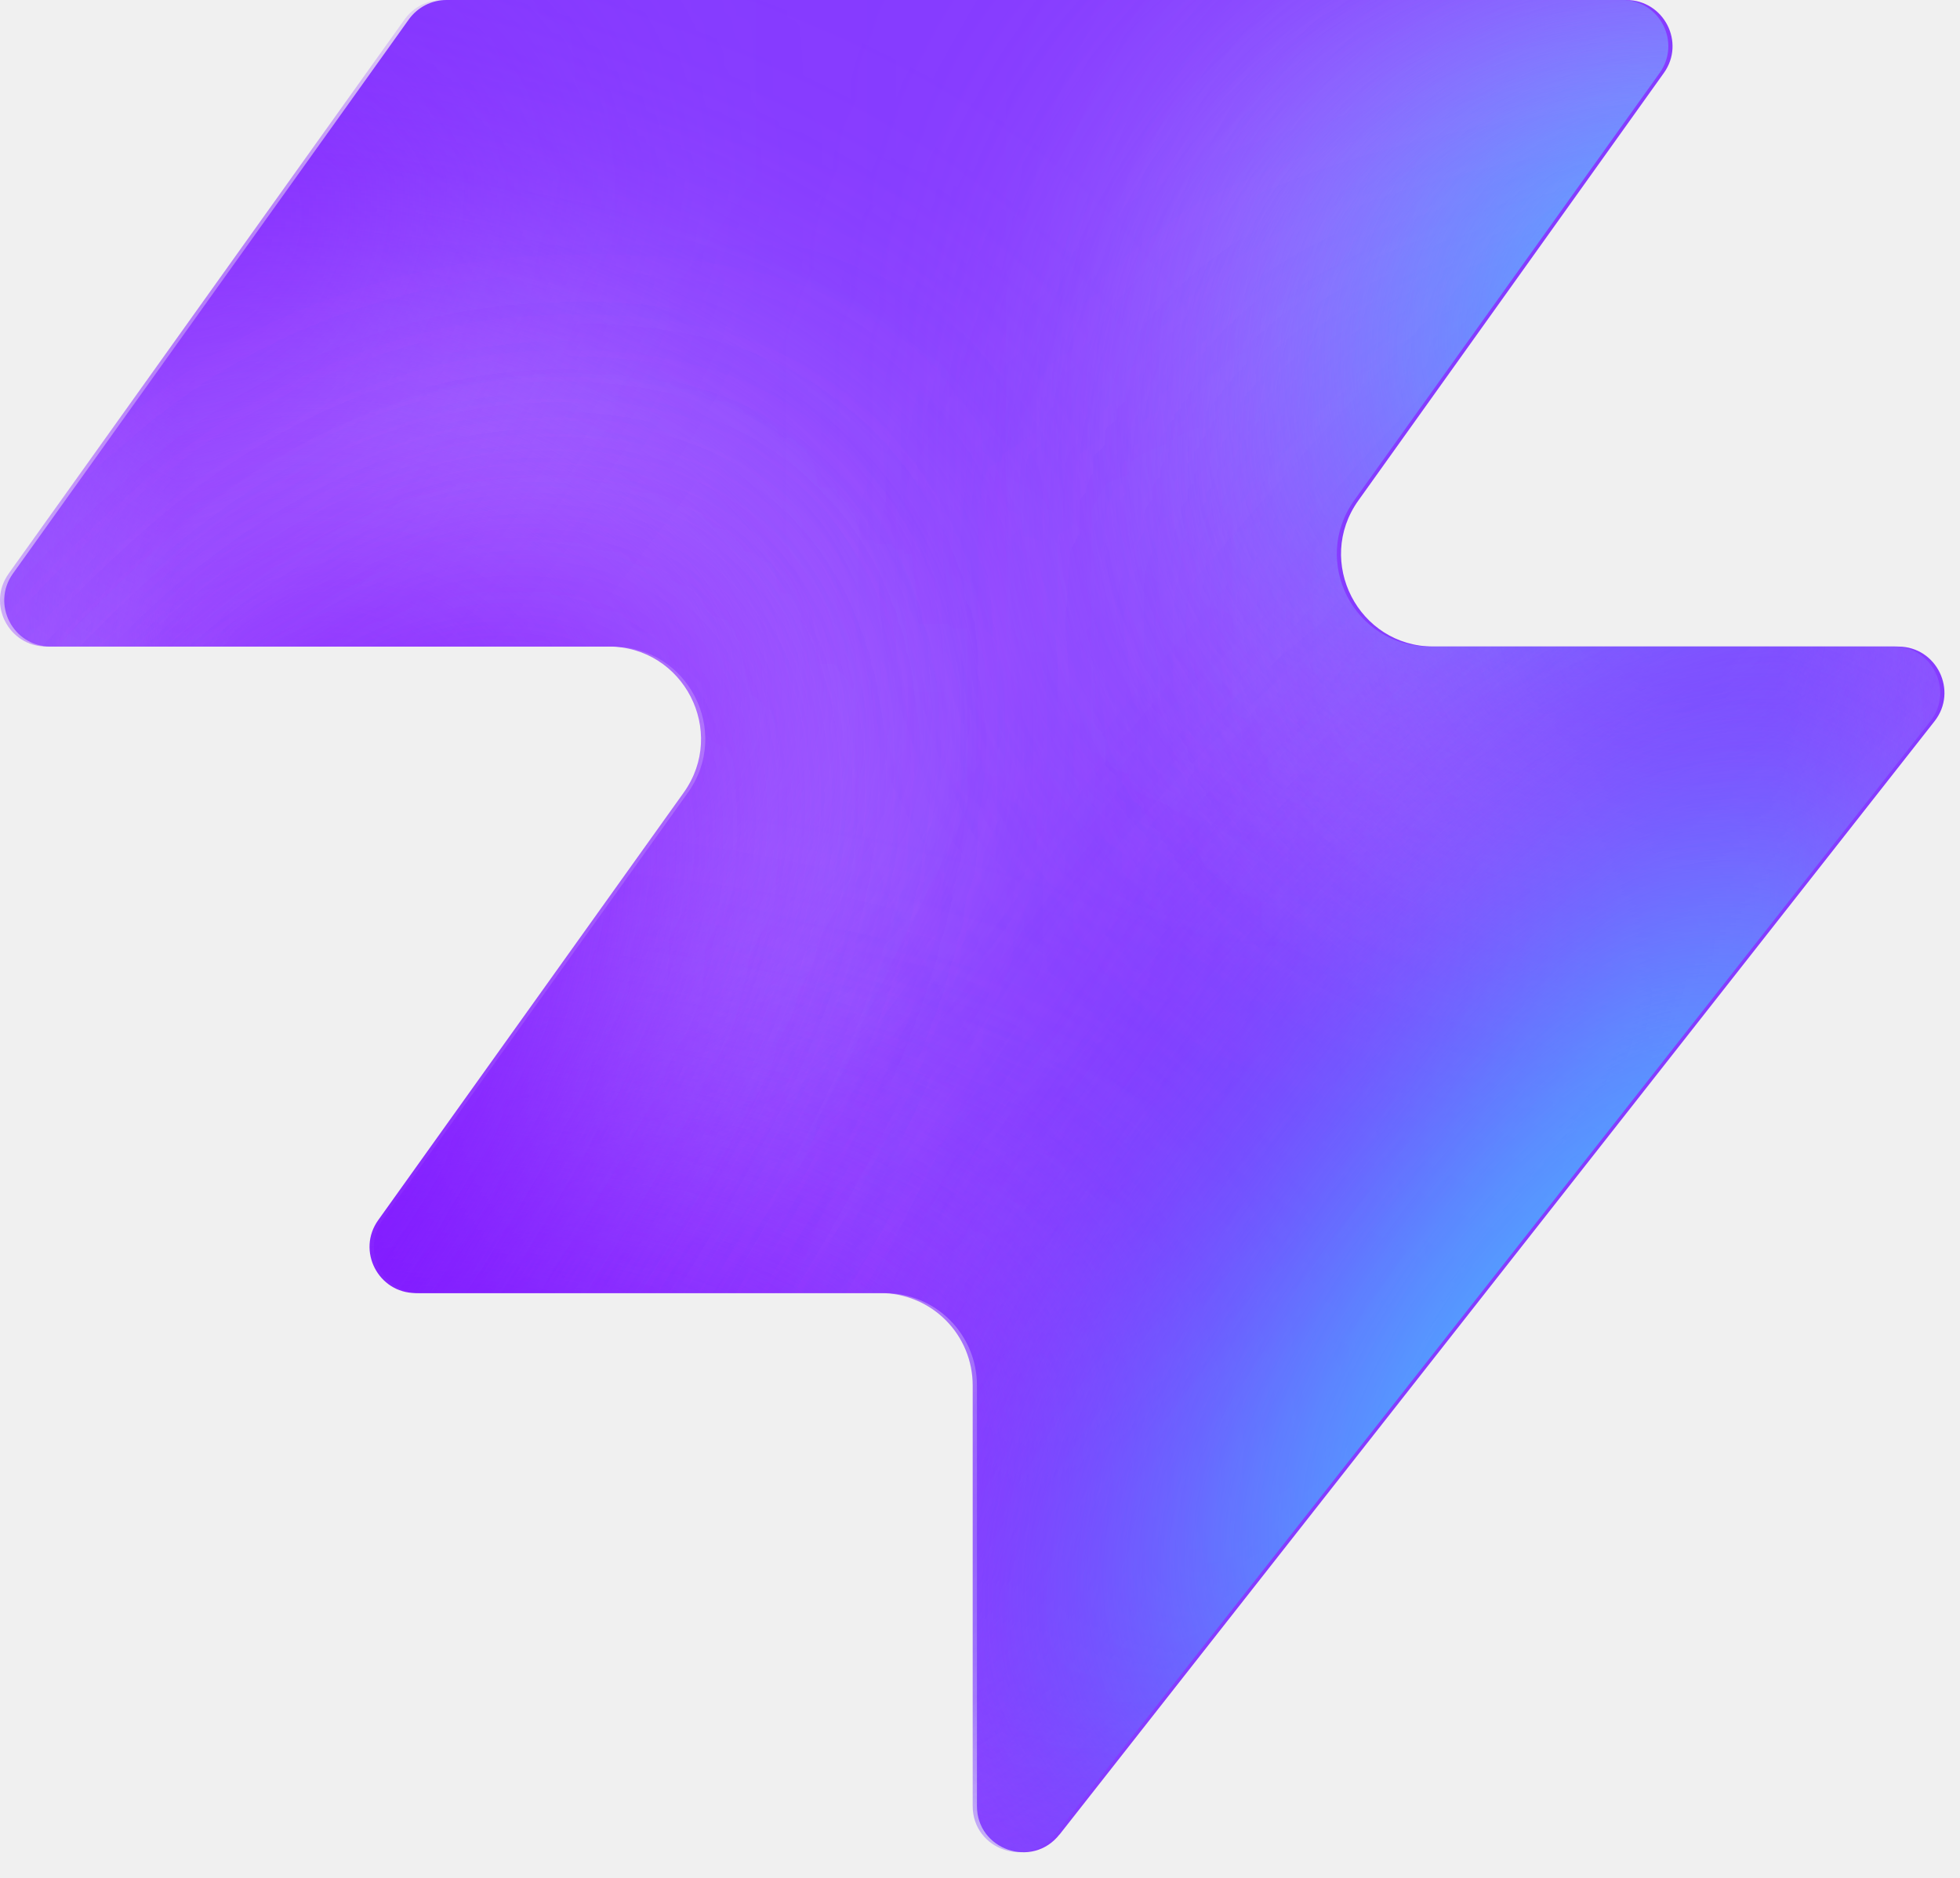
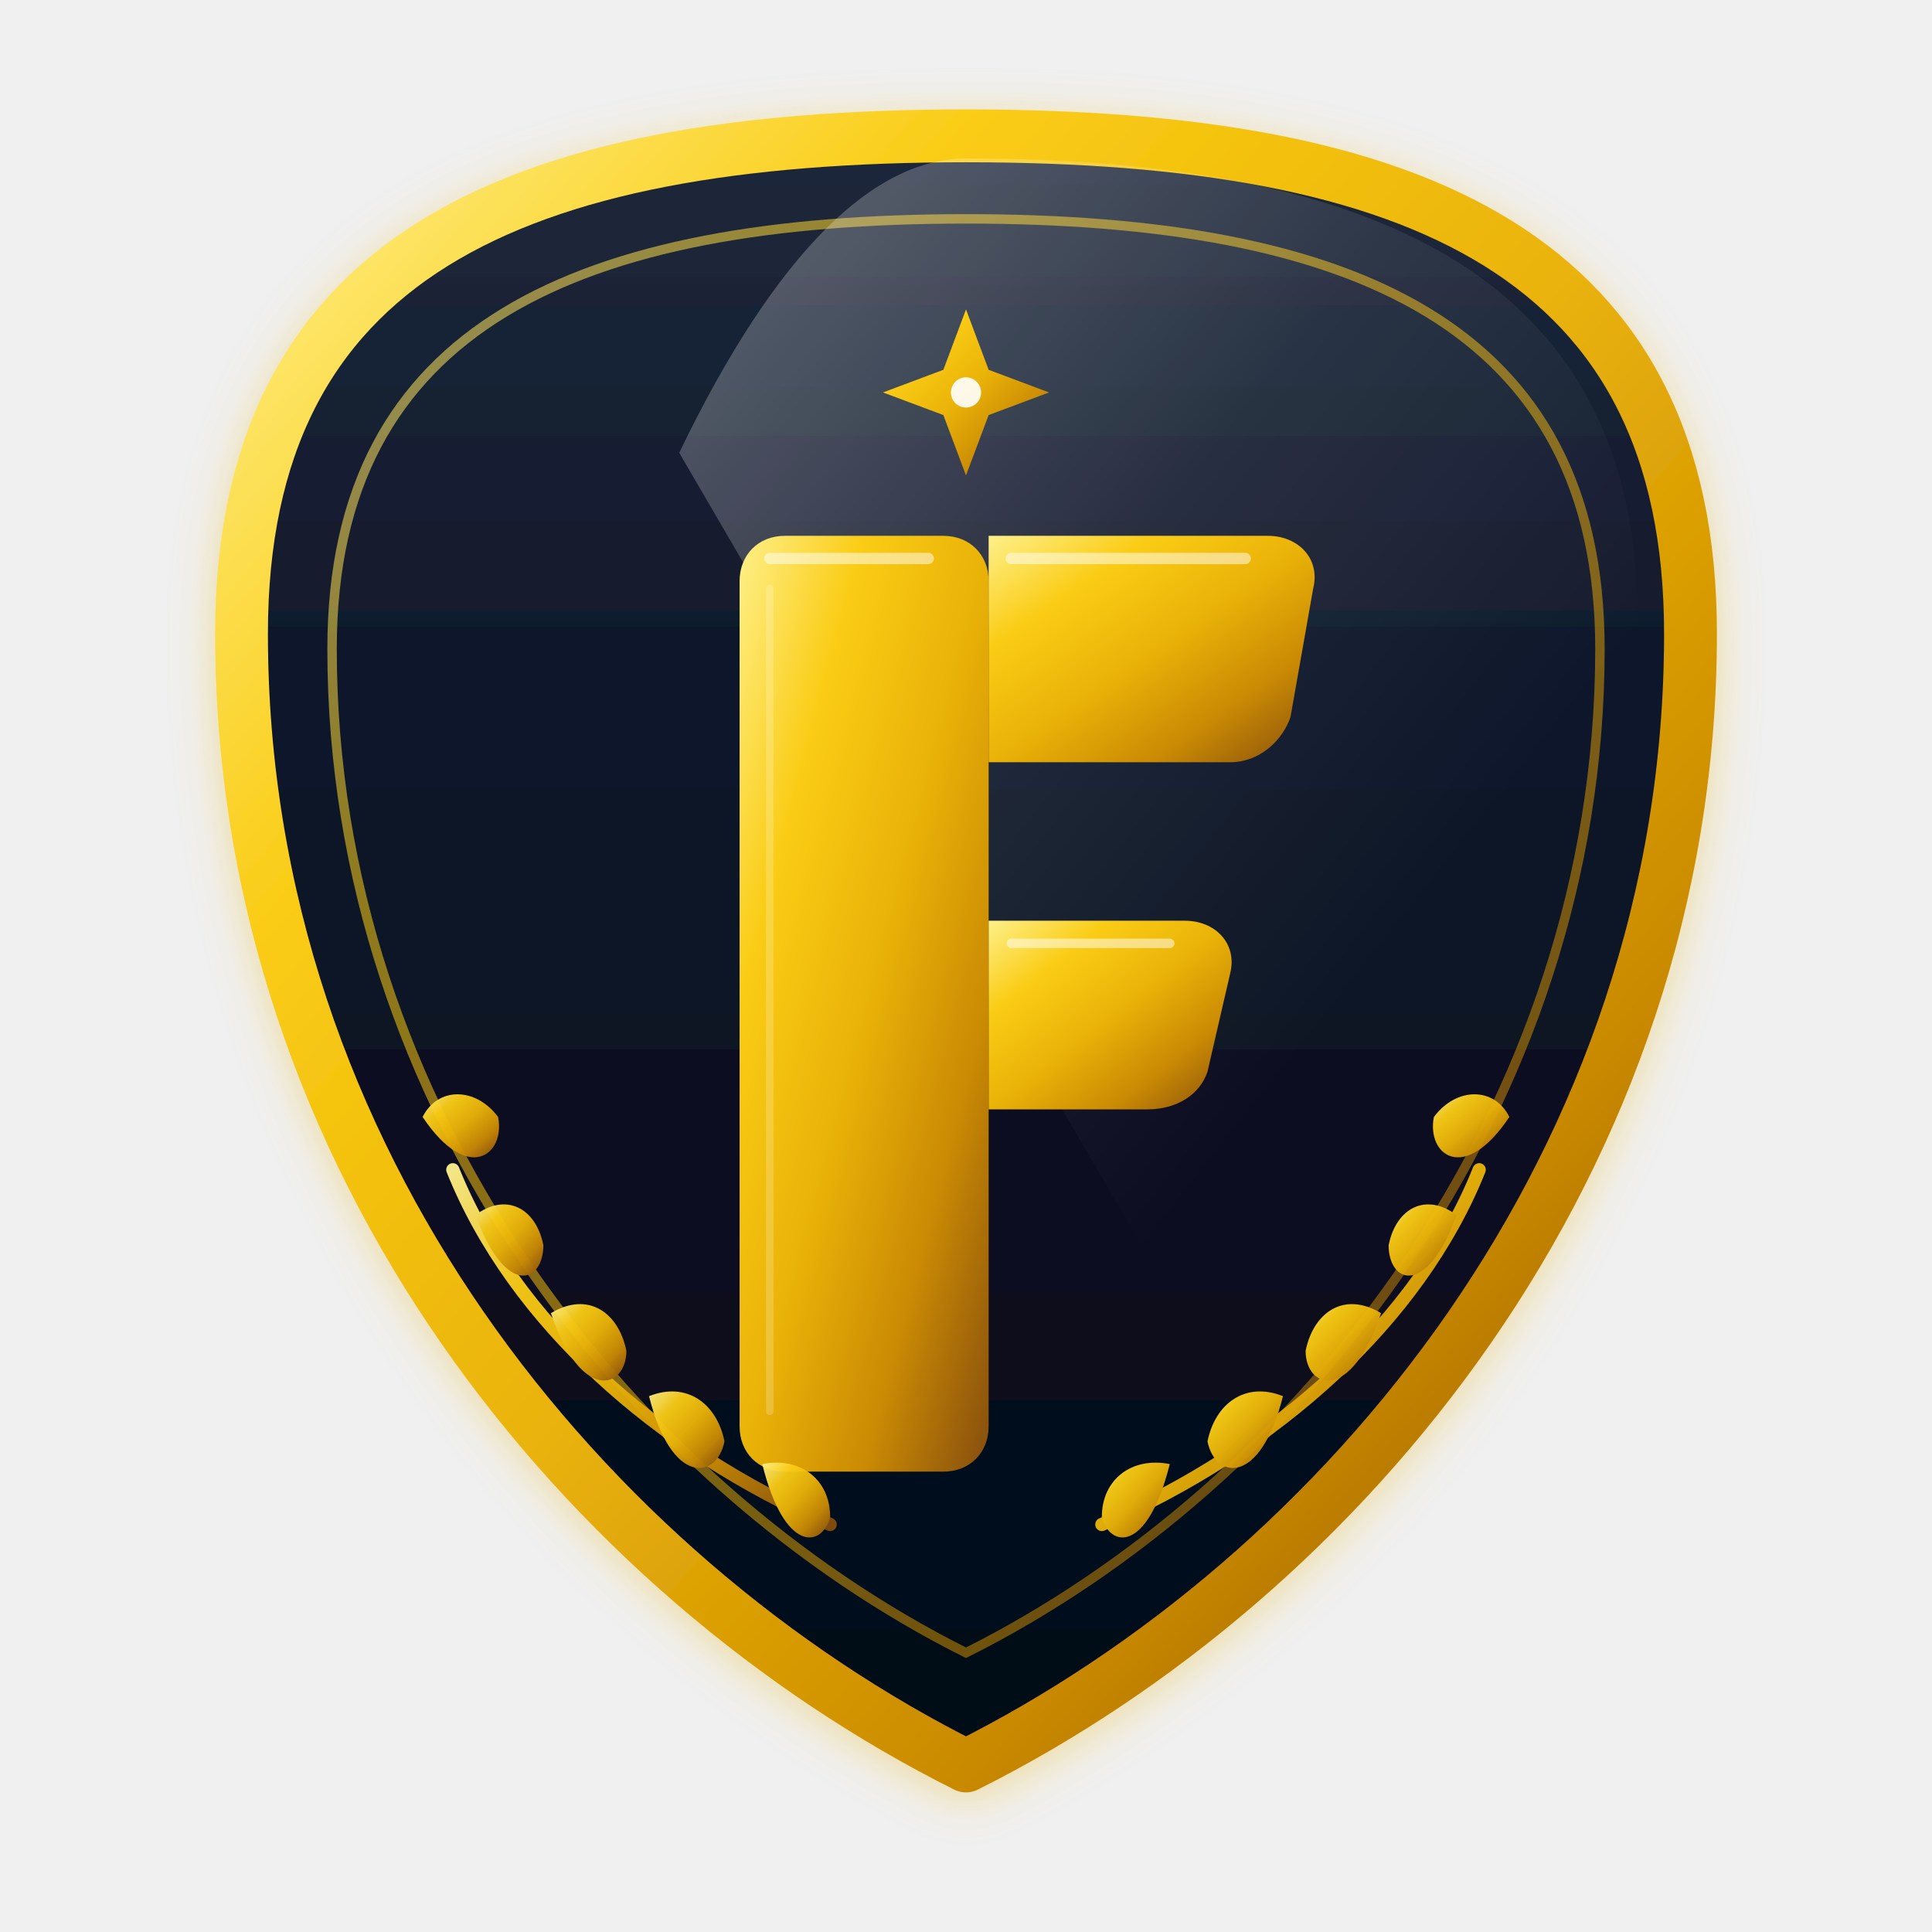
- <svg xmlns="http://www.w3.org/2000/svg" width="48" height="46" fill="none" viewBox="0 0 48 46">
-   <path fill="#863bff" d="M25.946 44.938c-.664.845-2.021.375-2.021-.698V33.937a2.26 2.26 0 0 0-2.262-2.262H10.287c-.92 0-1.456-1.04-.92-1.788l7.48-10.471c1.07-1.497 0-3.578-1.842-3.578H1.237c-.92 0-1.456-1.04-.92-1.788L10.013.474c.214-.297.556-.474.92-.474h28.894c.92 0 1.456 1.04.92 1.788l-7.48 10.471c-1.07 1.498 0 3.579 1.842 3.579h11.377c.943 0 1.473 1.088.89 1.83L25.947 44.94z" style="fill:#863bff;fill:color(display-p3 .525 .23 1);fill-opacity:1" />
-   <mask id="a" width="48" height="46" x="0" y="0" maskUnits="userSpaceOnUse" style="mask-type:alpha">
-     <path fill="#000" d="M25.842 44.938c-.664.844-2.021.375-2.021-.698V33.937a2.26 2.26 0 0 0-2.262-2.262H10.183c-.92 0-1.456-1.04-.92-1.788l7.48-10.471c1.07-1.498 0-3.579-1.842-3.579H1.133c-.92 0-1.456-1.04-.92-1.787L9.91.473c.214-.297.556-.474.92-.474h28.894c.92 0 1.456 1.04.92 1.788l-7.48 10.471c-1.07 1.498 0 3.578 1.842 3.578h11.377c.943 0 1.473 1.088.89 1.832L25.843 44.94z" style="fill:#000;fill-opacity:1" />
-   </mask>
-   <g mask="url(#a)">
-     <g filter="url(#b)">
-       <ellipse cx="5.508" cy="14.704" fill="#ede6ff" rx="5.508" ry="14.704" style="fill:#ede6ff;fill:color(display-p3 .927 .903 1);fill-opacity:1" transform="matrix(.00324 1 1 -.00324 -4.47 31.516)" />
+ <svg xmlns="http://www.w3.org/2000/svg" viewBox="0 0 512 512" fill="none">
+   <defs>
+     <linearGradient id="goldGradient" x1="0%" y1="0%" x2="100%" y2="100%">
+       <stop offset="0%" stop-color="#FEF08A" />
+       <stop offset="25%" stop-color="#FACC15" />
+       <stop offset="50%" stop-color="#EAB308" />
+       <stop offset="75%" stop-color="#CA8A04" />
+       <stop offset="100%" stop-color="#854D0E" />
+     </linearGradient>
+     <linearGradient id="shieldNavy" x1="0%" y1="0%" x2="0%" y2="100%">
+       <stop offset="0%" stop-color="#1E293B" />
+       <stop offset="35%" stop-color="#0F172A" />
+       <stop offset="100%" stop-color="#020617" />
+     </linearGradient>
+     <linearGradient id="sheen" x1="0%" y1="0%" x2="100%" y2="100%">
+       <stop offset="0%" stop-color="#FFFFFF" stop-opacity="0.30" />
+       <stop offset="40%" stop-color="#FFFFFF" stop-opacity="0.08" />
+       <stop offset="70%" stop-color="#FFFFFF" stop-opacity="0" />
+     </linearGradient>
+     <filter id="royalGlow" x="-20%" y="-20%" width="140%" height="140%">
+       <feDropShadow dx="0" dy="10" stdDeviation="16" flood-color="#000000" flood-opacity="0.6" />
+       <feDropShadow dx="0" dy="2" stdDeviation="6" flood-color="#EAB308" flood-opacity="0.35" />
+     </filter>
+   </defs>
+   <path d="M256 36 C376 36 448 68 448 168 C448 308 356 418 256 468 C156 418 64 308 64 168 C64 68 136 36 256 36 Z" fill="url(#shieldNavy)" stroke="url(#goldGradient)" stroke-width="14" stroke-linejoin="round" filter="url(#royalGlow)" />
+   <path d="M256 58 C358 58 424 86 424 172 C424 294 344 394 256 438 C168 394 88 294 88 172 C88 86 154 58 256 58 Z" fill="none" stroke="url(#goldGradient)" stroke-width="2.5" stroke-opacity="0.55" />
+   <path d="M256 42 C362 42 434 72 434 164 C434 235 390 310 320 360 L180 120 C206 66 232 42 256 42 Z" fill="url(#sheen)" />
+   <g transform="translate(256, 104)">
+     <path d="M0 -22 L6 -6 L22 0 L6 6 L0 22 L-6 6 L-22 0 L-6 -6 Z" fill="url(#goldGradient)" />
+     <circle cx="0" cy="0" r="4" fill="#FFFFFF" opacity="0.9" />
+   </g>
+   <g transform="translate(182, 142)">
+     <path d="M14 12 C14 5 19 0 26 0 L68 0 C75 0 80 5 80 12 L80 236 C80 243 75 248 68 248 L26 248 C19 248 14 243 14 236 Z" fill="url(#goldGradient)" />
+     <path d="M80 0 L154 0 C162 0 168 6 166 14 L160 48 C158 54 152 60 144 60 L80 60 Z" fill="url(#goldGradient)" />
+     <path d="M80 102 L132 102 C140 102 146 108 144 116 L138 142 C136 148 130 152 122 152 L80 152 Z" fill="url(#goldGradient)" />
+     <path d="M22 6 L64 6" stroke="#FFFFFF" stroke-width="3" stroke-linecap="round" stroke-opacity="0.5" />
+     <path d="M86 6 L148 6" stroke="#FFFFFF" stroke-width="3" stroke-linecap="round" stroke-opacity="0.5" />
+     <path d="M86 108 L128 108" stroke="#FFFFFF" stroke-width="2.5" stroke-linecap="round" stroke-opacity="0.5" />
+     <path d="M22 14 L22 232" stroke="#FFFFFF" stroke-width="2" stroke-linecap="round" stroke-opacity="0.2" />
+   </g>
+   <g fill="url(#goldGradient)" opacity="0.95">
+     <g>
+       <path d="M120 310 C136 350 174 384 220 404" fill="none" stroke="url(#goldGradient)" stroke-width="3.5" stroke-linecap="round" />
+       <path d="M112 296 C116 288 126 288 132 296 C134 306 124 314 112 296 Z" />
+       <path d="M126 322 C134 316 142 320 144 330 C144 340 134 344 126 322 Z" />
+       <path d="M146 348 C156 342 164 348 166 358 C166 368 154 372 146 348 Z" />
+       <path d="M172 370 C182 366 190 372 192 382 C190 392 178 394 172 370 Z" />
+       <path d="M202 388 C212 386 220 392 220 402 C218 410 208 412 202 388 Z" />
    </g>
-     <g filter="url(#c)">
-       <ellipse cx="10.399" cy="29.851" fill="#ede6ff" rx="10.399" ry="29.851" style="fill:#ede6ff;fill:color(display-p3 .927 .903 1);fill-opacity:1" transform="matrix(.00324 1 1 -.00324 -39.328 7.883)" />
-     </g>
-     <g filter="url(#d)">
-       <ellipse cx="5.508" cy="30.487" fill="#7e14ff" rx="5.508" ry="30.487" style="fill:#7e14ff;fill:color(display-p3 .492 .077 1);fill-opacity:1" transform="rotate(89.814 -25.913 -14.639)scale(1 -1)" />
-     </g>
-     <g filter="url(#e)">
-       <ellipse cx="5.508" cy="30.599" fill="#7e14ff" rx="5.508" ry="30.599" style="fill:#7e14ff;fill:color(display-p3 .492 .077 1);fill-opacity:1" transform="rotate(89.814 -32.644 -3.334)scale(1 -1)" />
-     </g>
-     <g filter="url(#f)">
-       <ellipse cx="5.508" cy="30.599" fill="#7e14ff" rx="5.508" ry="30.599" style="fill:#7e14ff;fill:color(display-p3 .492 .077 1);fill-opacity:1" transform="matrix(.00324 1 1 -.00324 -34.34 30.47)" />
-     </g>
-     <g filter="url(#g)">
-       <ellipse cx="14.072" cy="22.078" fill="#ede6ff" rx="14.072" ry="22.078" style="fill:#ede6ff;fill:color(display-p3 .927 .903 1);fill-opacity:1" transform="rotate(93.35 24.506 48.493)scale(-1 1)" />
-     </g>
-     <g filter="url(#h)">
-       <ellipse cx="3.47" cy="21.501" fill="#7e14ff" rx="3.47" ry="21.501" style="fill:#7e14ff;fill:color(display-p3 .492 .077 1);fill-opacity:1" transform="rotate(89.009 28.708 47.59)scale(-1 1)" />
-     </g>
-     <g filter="url(#i)">
-       <ellipse cx="3.47" cy="21.501" fill="#7e14ff" rx="3.47" ry="21.501" style="fill:#7e14ff;fill:color(display-p3 .492 .077 1);fill-opacity:1" transform="rotate(89.009 28.708 47.59)scale(-1 1)" />
-     </g>
-     <g filter="url(#j)">
-       <ellipse cx=".387" cy="8.972" fill="#7e14ff" rx="4.407" ry="29.108" style="fill:#7e14ff;fill:color(display-p3 .492 .077 1);fill-opacity:1" transform="rotate(39.51 .387 8.972)" />
-     </g>
-     <g filter="url(#k)">
-       <ellipse cx="47.523" cy="-6.092" fill="#7e14ff" rx="4.407" ry="29.108" style="fill:#7e14ff;fill:color(display-p3 .492 .077 1);fill-opacity:1" transform="rotate(37.892 47.523 -6.092)" />
-     </g>
-     <g filter="url(#l)">
-       <ellipse cx="41.412" cy="6.333" fill="#47bfff" rx="5.971" ry="9.665" style="fill:#47bfff;fill:color(display-p3 .28 .748 1);fill-opacity:1" transform="rotate(37.892 41.412 6.333)" />
-     </g>
-     <g filter="url(#m)">
-       <ellipse cx="-1.879" cy="38.332" fill="#7e14ff" rx="4.407" ry="29.108" style="fill:#7e14ff;fill:color(display-p3 .492 .077 1);fill-opacity:1" transform="rotate(37.892 -1.88 38.332)" />
-     </g>
-     <g filter="url(#n)">
-       <ellipse cx="-1.879" cy="38.332" fill="#7e14ff" rx="4.407" ry="29.108" style="fill:#7e14ff;fill:color(display-p3 .492 .077 1);fill-opacity:1" transform="rotate(37.892 -1.88 38.332)" />
-     </g>
-     <g filter="url(#o)">
-       <ellipse cx="35.651" cy="29.907" fill="#7e14ff" rx="4.407" ry="29.108" style="fill:#7e14ff;fill:color(display-p3 .492 .077 1);fill-opacity:1" transform="rotate(37.892 35.651 29.907)" />
-     </g>
-     <g filter="url(#p)">
-       <ellipse cx="38.418" cy="32.4" fill="#47bfff" rx="5.971" ry="15.297" style="fill:#47bfff;fill:color(display-p3 .28 .748 1);fill-opacity:1" transform="rotate(37.892 38.418 32.4)" />
+     <g>
+       <path d="M392 310 C376 350 338 384 292 404" fill="none" stroke="url(#goldGradient)" stroke-width="3.5" stroke-linecap="round" />
+       <path d="M400 296 C396 288 386 288 380 296 C378 306 388 314 400 296 Z" />
+       <path d="M386 322 C378 316 370 320 368 330 C368 340 378 344 386 322 Z" />
+       <path d="M366 348 C356 342 348 348 346 358 C346 368 358 372 366 348 Z" />
+       <path d="M340 370 C330 366 322 372 320 382 C322 392 334 394 340 370 Z" />
+       <path d="M310 388 C300 386 292 392 292 402 C294 410 304 412 310 388 Z" />
    </g>
  </g>
-   <defs>
-     <filter id="b" width="60.045" height="41.654" x="-19.77" y="16.149" color-interpolation-filters="sRGB" filterUnits="userSpaceOnUse">
-       <feFlood flood-opacity="0" result="BackgroundImageFix" />
-       <feBlend in="SourceGraphic" in2="BackgroundImageFix" result="shape" />
-       <feGaussianBlur result="effect1_foregroundBlur_2002_17158" stdDeviation="7.659" />
-     </filter>
-     <filter id="c" width="90.34" height="51.437" x="-54.613" y="-7.533" color-interpolation-filters="sRGB" filterUnits="userSpaceOnUse">
-       <feFlood flood-opacity="0" result="BackgroundImageFix" />
-       <feBlend in="SourceGraphic" in2="BackgroundImageFix" result="shape" />
-       <feGaussianBlur result="effect1_foregroundBlur_2002_17158" stdDeviation="7.659" />
-     </filter>
-     <filter id="d" width="79.355" height="29.4" x="-49.64" y="2.03" color-interpolation-filters="sRGB" filterUnits="userSpaceOnUse">
-       <feFlood flood-opacity="0" result="BackgroundImageFix" />
-       <feBlend in="SourceGraphic" in2="BackgroundImageFix" result="shape" />
-       <feGaussianBlur result="effect1_foregroundBlur_2002_17158" stdDeviation="4.596" />
-     </filter>
-     <filter id="e" width="79.579" height="29.4" x="-45.045" y="20.029" color-interpolation-filters="sRGB" filterUnits="userSpaceOnUse">
-       <feFlood flood-opacity="0" result="BackgroundImageFix" />
-       <feBlend in="SourceGraphic" in2="BackgroundImageFix" result="shape" />
-       <feGaussianBlur result="effect1_foregroundBlur_2002_17158" stdDeviation="4.596" />
-     </filter>
-     <filter id="f" width="79.579" height="29.4" x="-43.513" y="21.178" color-interpolation-filters="sRGB" filterUnits="userSpaceOnUse">
-       <feFlood flood-opacity="0" result="BackgroundImageFix" />
-       <feBlend in="SourceGraphic" in2="BackgroundImageFix" result="shape" />
-       <feGaussianBlur result="effect1_foregroundBlur_2002_17158" stdDeviation="4.596" />
-     </filter>
-     <filter id="g" width="74.749" height="58.852" x="15.756" y="-17.901" color-interpolation-filters="sRGB" filterUnits="userSpaceOnUse">
-       <feFlood flood-opacity="0" result="BackgroundImageFix" />
-       <feBlend in="SourceGraphic" in2="BackgroundImageFix" result="shape" />
-       <feGaussianBlur result="effect1_foregroundBlur_2002_17158" stdDeviation="7.659" />
-     </filter>
-     <filter id="h" width="61.377" height="25.362" x="23.548" y="2.284" color-interpolation-filters="sRGB" filterUnits="userSpaceOnUse">
-       <feFlood flood-opacity="0" result="BackgroundImageFix" />
-       <feBlend in="SourceGraphic" in2="BackgroundImageFix" result="shape" />
-       <feGaussianBlur result="effect1_foregroundBlur_2002_17158" stdDeviation="4.596" />
-     </filter>
-     <filter id="i" width="61.377" height="25.362" x="23.548" y="2.284" color-interpolation-filters="sRGB" filterUnits="userSpaceOnUse">
-       <feFlood flood-opacity="0" result="BackgroundImageFix" />
-       <feBlend in="SourceGraphic" in2="BackgroundImageFix" result="shape" />
-       <feGaussianBlur result="effect1_foregroundBlur_2002_17158" stdDeviation="4.596" />
-     </filter>
-     <filter id="j" width="56.045" height="63.649" x="-27.636" y="-22.853" color-interpolation-filters="sRGB" filterUnits="userSpaceOnUse">
-       <feFlood flood-opacity="0" result="BackgroundImageFix" />
-       <feBlend in="SourceGraphic" in2="BackgroundImageFix" result="shape" />
-       <feGaussianBlur result="effect1_foregroundBlur_2002_17158" stdDeviation="4.596" />
-     </filter>
-     <filter id="k" width="54.814" height="64.646" x="20.116" y="-38.415" color-interpolation-filters="sRGB" filterUnits="userSpaceOnUse">
-       <feFlood flood-opacity="0" result="BackgroundImageFix" />
-       <feBlend in="SourceGraphic" in2="BackgroundImageFix" result="shape" />
-       <feGaussianBlur result="effect1_foregroundBlur_2002_17158" stdDeviation="4.596" />
-     </filter>
-     <filter id="l" width="33.541" height="35.313" x="24.641" y="-11.323" color-interpolation-filters="sRGB" filterUnits="userSpaceOnUse">
-       <feFlood flood-opacity="0" result="BackgroundImageFix" />
-       <feBlend in="SourceGraphic" in2="BackgroundImageFix" result="shape" />
-       <feGaussianBlur result="effect1_foregroundBlur_2002_17158" stdDeviation="4.596" />
-     </filter>
-     <filter id="m" width="54.814" height="64.646" x="-29.286" y="6.009" color-interpolation-filters="sRGB" filterUnits="userSpaceOnUse">
-       <feFlood flood-opacity="0" result="BackgroundImageFix" />
-       <feBlend in="SourceGraphic" in2="BackgroundImageFix" result="shape" />
-       <feGaussianBlur result="effect1_foregroundBlur_2002_17158" stdDeviation="4.596" />
-     </filter>
-     <filter id="n" width="54.814" height="64.646" x="-29.286" y="6.009" color-interpolation-filters="sRGB" filterUnits="userSpaceOnUse">
-       <feFlood flood-opacity="0" result="BackgroundImageFix" />
-       <feBlend in="SourceGraphic" in2="BackgroundImageFix" result="shape" />
-       <feGaussianBlur result="effect1_foregroundBlur_2002_17158" stdDeviation="4.596" />
-     </filter>
-     <filter id="o" width="54.814" height="64.646" x="8.244" y="-2.416" color-interpolation-filters="sRGB" filterUnits="userSpaceOnUse">
-       <feFlood flood-opacity="0" result="BackgroundImageFix" />
-       <feBlend in="SourceGraphic" in2="BackgroundImageFix" result="shape" />
-       <feGaussianBlur result="effect1_foregroundBlur_2002_17158" stdDeviation="4.596" />
-     </filter>
-     <filter id="p" width="39.409" height="43.623" x="18.713" y="10.588" color-interpolation-filters="sRGB" filterUnits="userSpaceOnUse">
-       <feFlood flood-opacity="0" result="BackgroundImageFix" />
-       <feBlend in="SourceGraphic" in2="BackgroundImageFix" result="shape" />
-       <feGaussianBlur result="effect1_foregroundBlur_2002_17158" stdDeviation="4.596" />
-     </filter>
-   </defs>
</svg>
